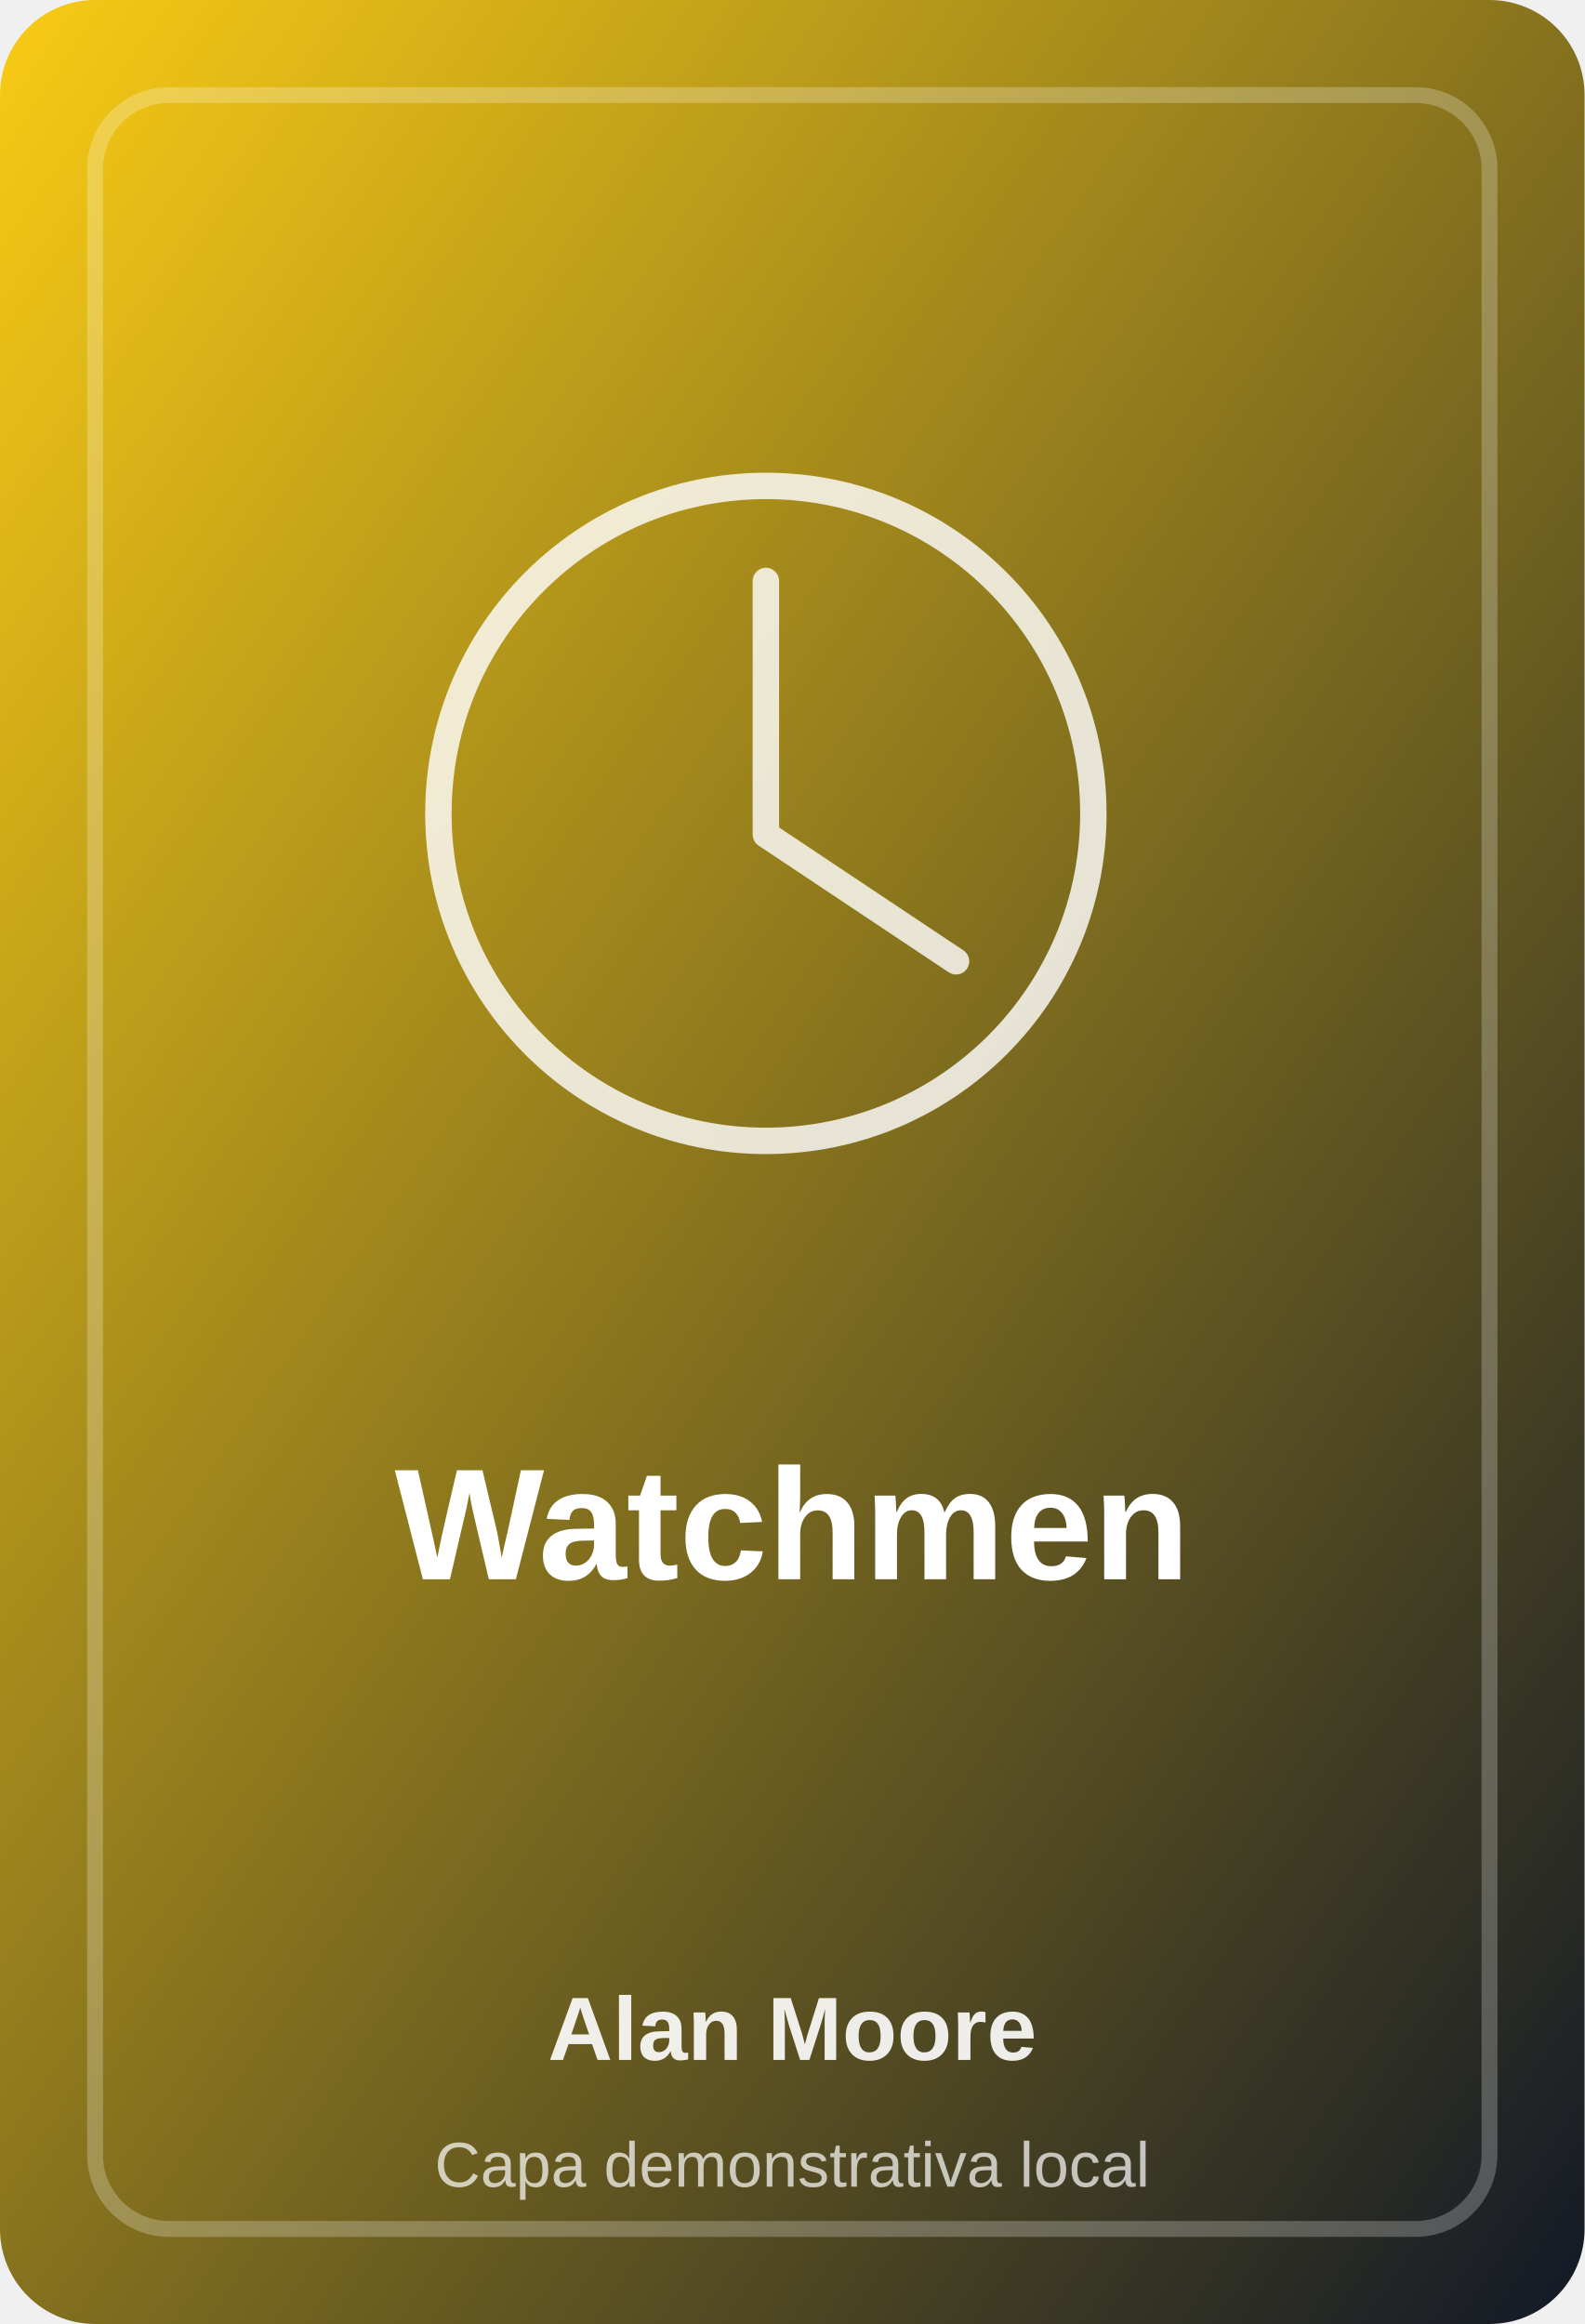
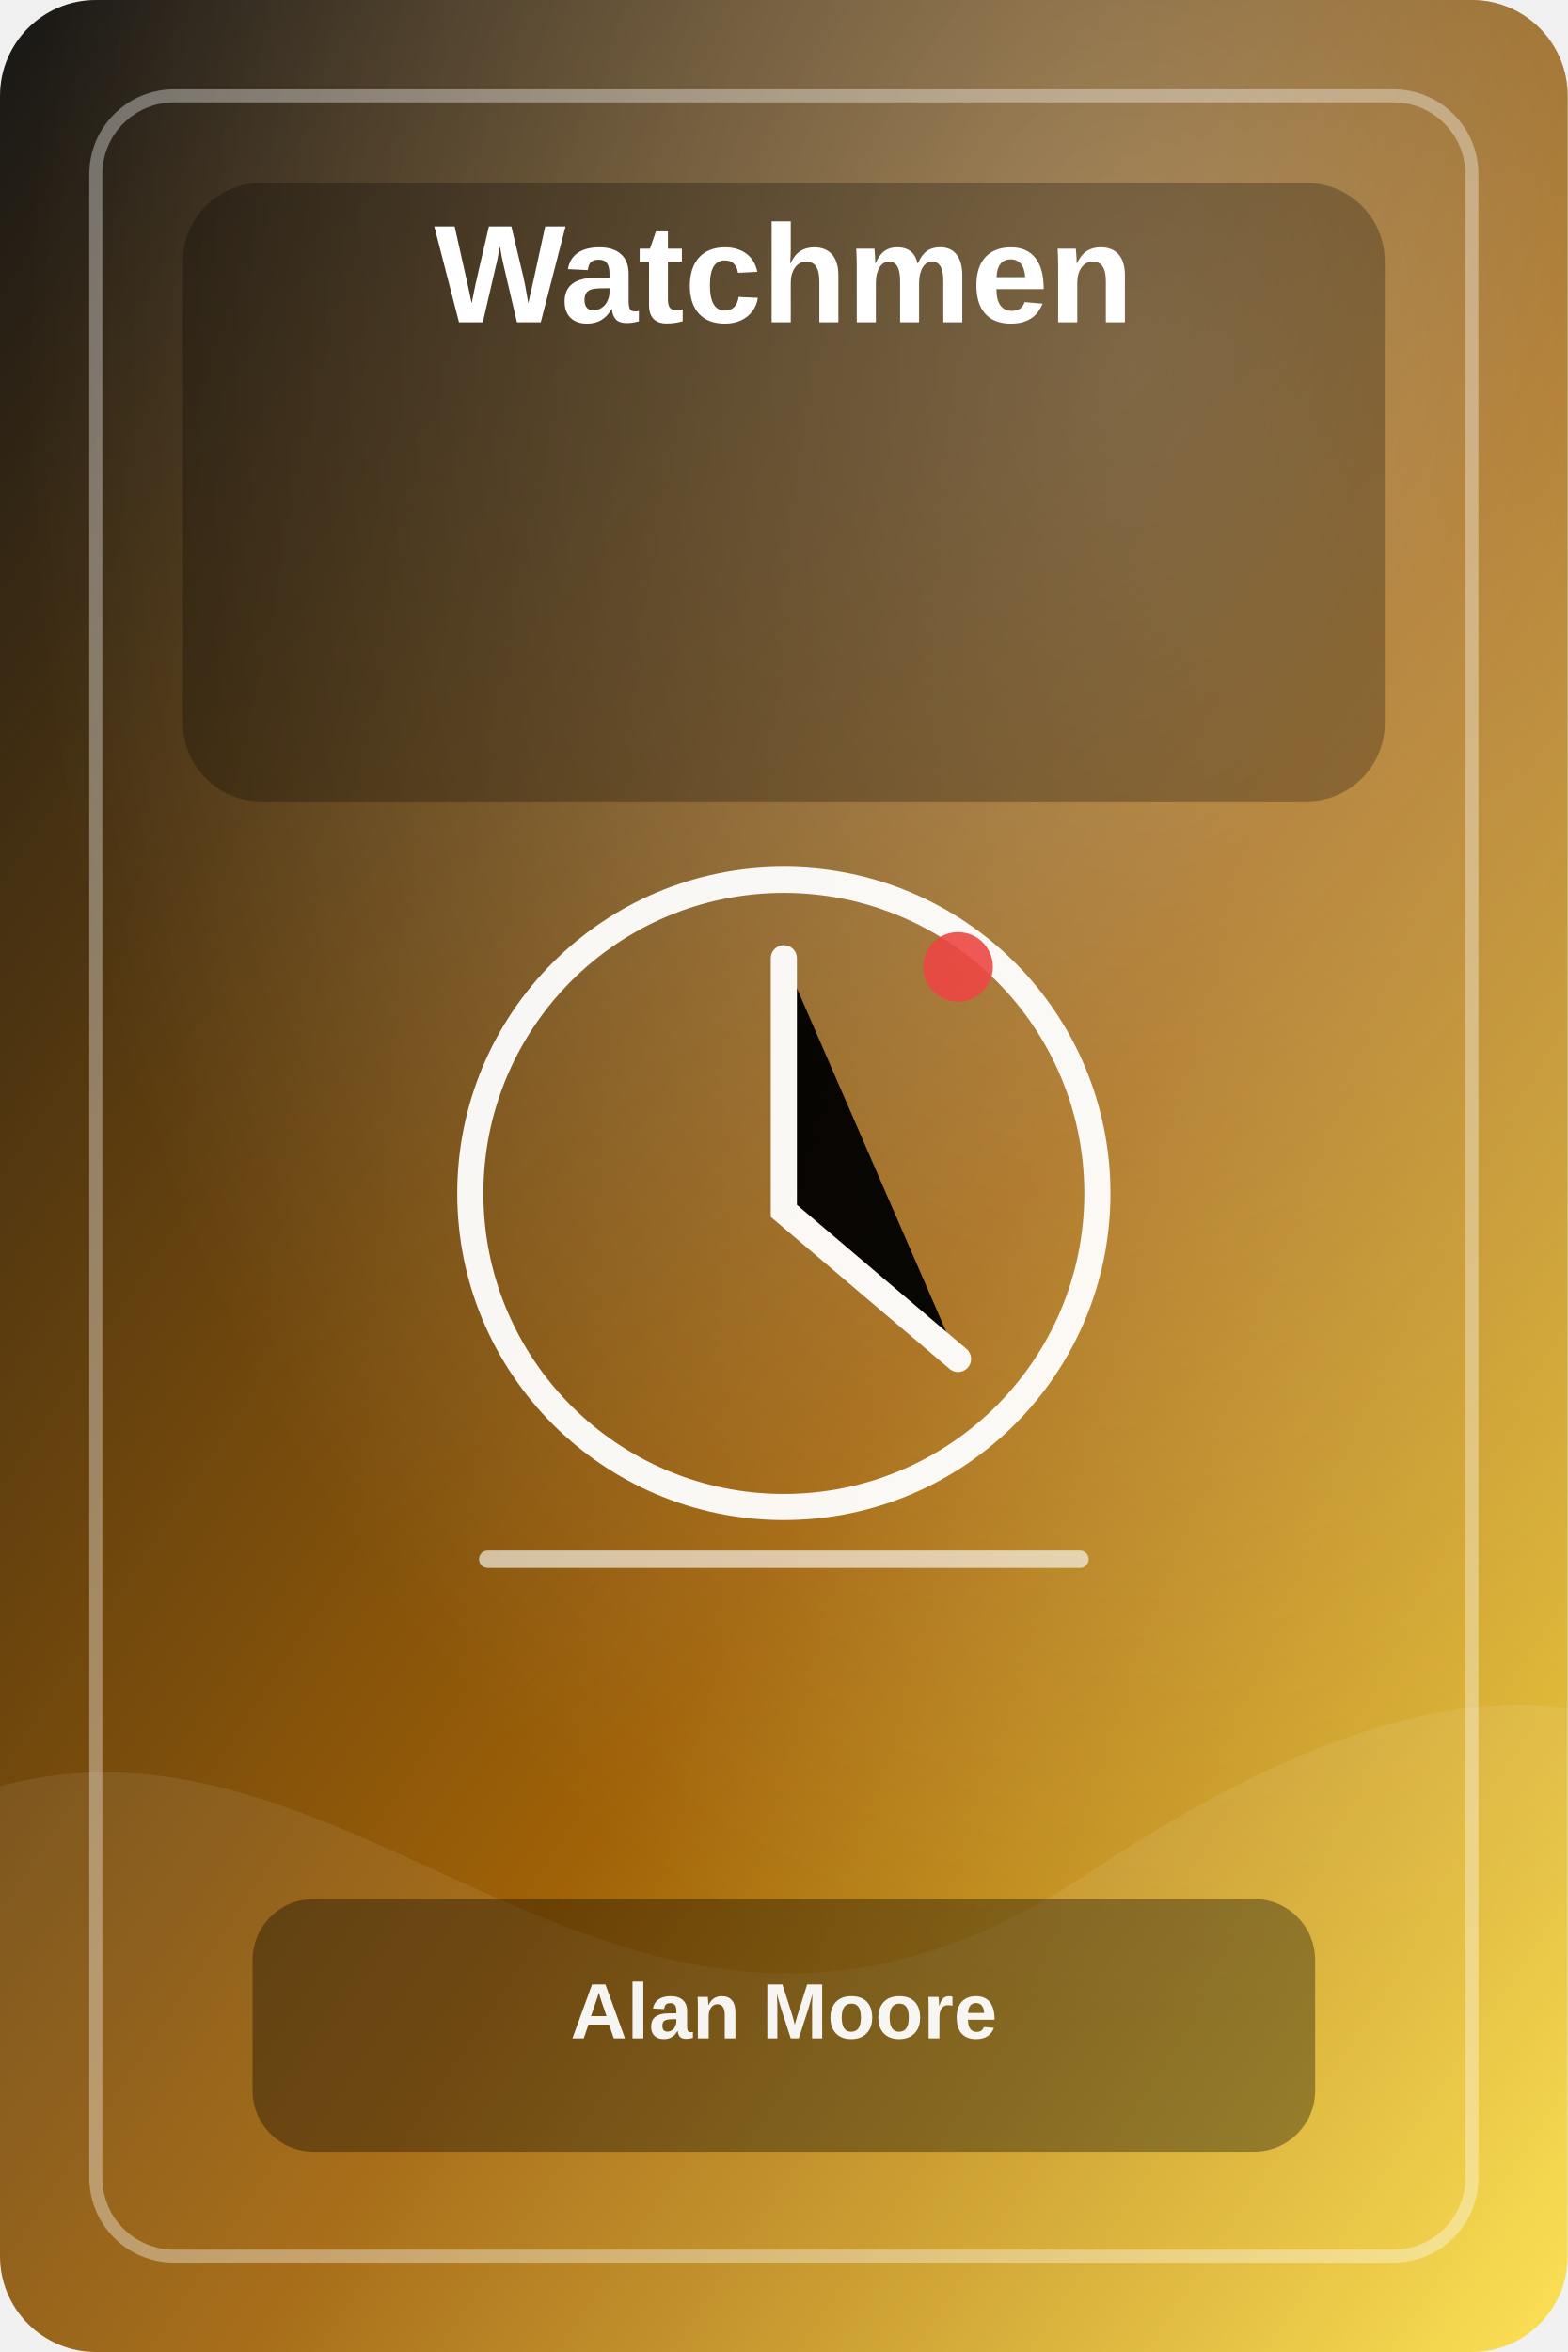
- <svg xmlns="http://www.w3.org/2000/svg" width="300" height="440" viewBox="0 0 300 440">
+ <svg xmlns="http://www.w3.org/2000/svg" width="360" height="540" viewBox="0 0 360 540" role="img" aria-label="Capa demonstrativa de Watchmen">
  <defs>
-     <linearGradient id="g" x1="0" y1="0" x2="1" y2="1">
-       <stop offset="0" stop-color="#facc15" />
-       <stop offset="1" stop-color="#111827" />
+     <linearGradient id="bg" x1="0" y1="0" x2="1" y2="1">
+       <stop offset="0" stop-color="#171717" />
+       <stop offset="0.58" stop-color="#a16207" />
+       <stop offset="1" stop-color="#fde047" />
    </linearGradient>
+     <radialGradient id="glow" cx="72%" cy="16%" r="70%">
+       <stop offset="0" stop-color="#ffffff" stop-opacity=".34" />
+       <stop offset="1" stop-color="#ffffff" stop-opacity="0" />
+     </radialGradient>
  </defs>
-   <rect width="300" height="440" rx="18" fill="url(#g)" />
-   <rect x="18" y="18" width="264" height="404" rx="14" fill="none" stroke="rgba(255,255,255,.24)" stroke-width="3" />
-   <g opacity=".92">
-     <circle cx="145" cy="154" r="62" fill="none" stroke="rgba(255,255,255,.88)" stroke-width="5" stroke-linecap="round" stroke-linejoin="round" />
-     <path fill="none" stroke="rgba(255,255,255,.88)" stroke-width="5" stroke-linecap="round" stroke-linejoin="round" d="M145 110v48l36 24" />
+   <rect width="360" height="540" rx="22" fill="url(#bg)" />
+   <rect width="360" height="540" rx="22" fill="url(#glow)" />
+   <path d="M-40 430C70 350 130 510 250 430s160-20 190 40v100H-40z" fill="#ffffff" opacity=".08" />
+   <rect x="22" y="22" width="316" height="496" rx="18" fill="none" stroke="#ffffff" stroke-opacity=".36" stroke-width="3" />
+   <rect x="42" y="42" width="276" height="142" rx="18" fill="#000000" opacity=".26" />
+   <text x="180" y="74" text-anchor="middle" font-family="Arial, Helvetica, sans-serif" font-size="32" font-weight="900" fill="#fff">Watchmen</text>
+   <g opacity=".95">
+     <circle cx="180" cy="274" r="72" fill="none" stroke="#fff" stroke-width="6" />
+     <path d="M180 220v58l40 34" stroke="#fff" stroke-width="6" stroke-linecap="round" />
+     <path d="M112 358h136" stroke="#fff" stroke-width="4" stroke-linecap="round" opacity=".65" />
+     <circle cx="220" cy="222" r="8" fill="#ef4444" opacity=".9" />
  </g>
-   <text x="150" y="299" text-anchor="middle" font-family="Arial, sans-serif" font-size="30" font-weight="800" fill="#fff">Watchmen</text>
-   <text x="150" y="390" text-anchor="middle" font-family="Arial, sans-serif" font-size="17" font-weight="700" fill="rgba(255,255,255,.9)">Alan Moore</text>
-   <text x="150" y="414" text-anchor="middle" font-family="Arial, sans-serif" font-size="12" fill="rgba(255,255,255,.7)">Capa demonstrativa local</text>
+   <rect x="58" y="436" width="244" height="58" rx="14" fill="#000000" opacity=".34" />
+   <text x="180" y="468" text-anchor="middle" font-family="Arial, Helvetica, sans-serif" font-size="18" font-weight="700" fill="#fff" fill-opacity=".94">Alan Moore</text>
</svg>
